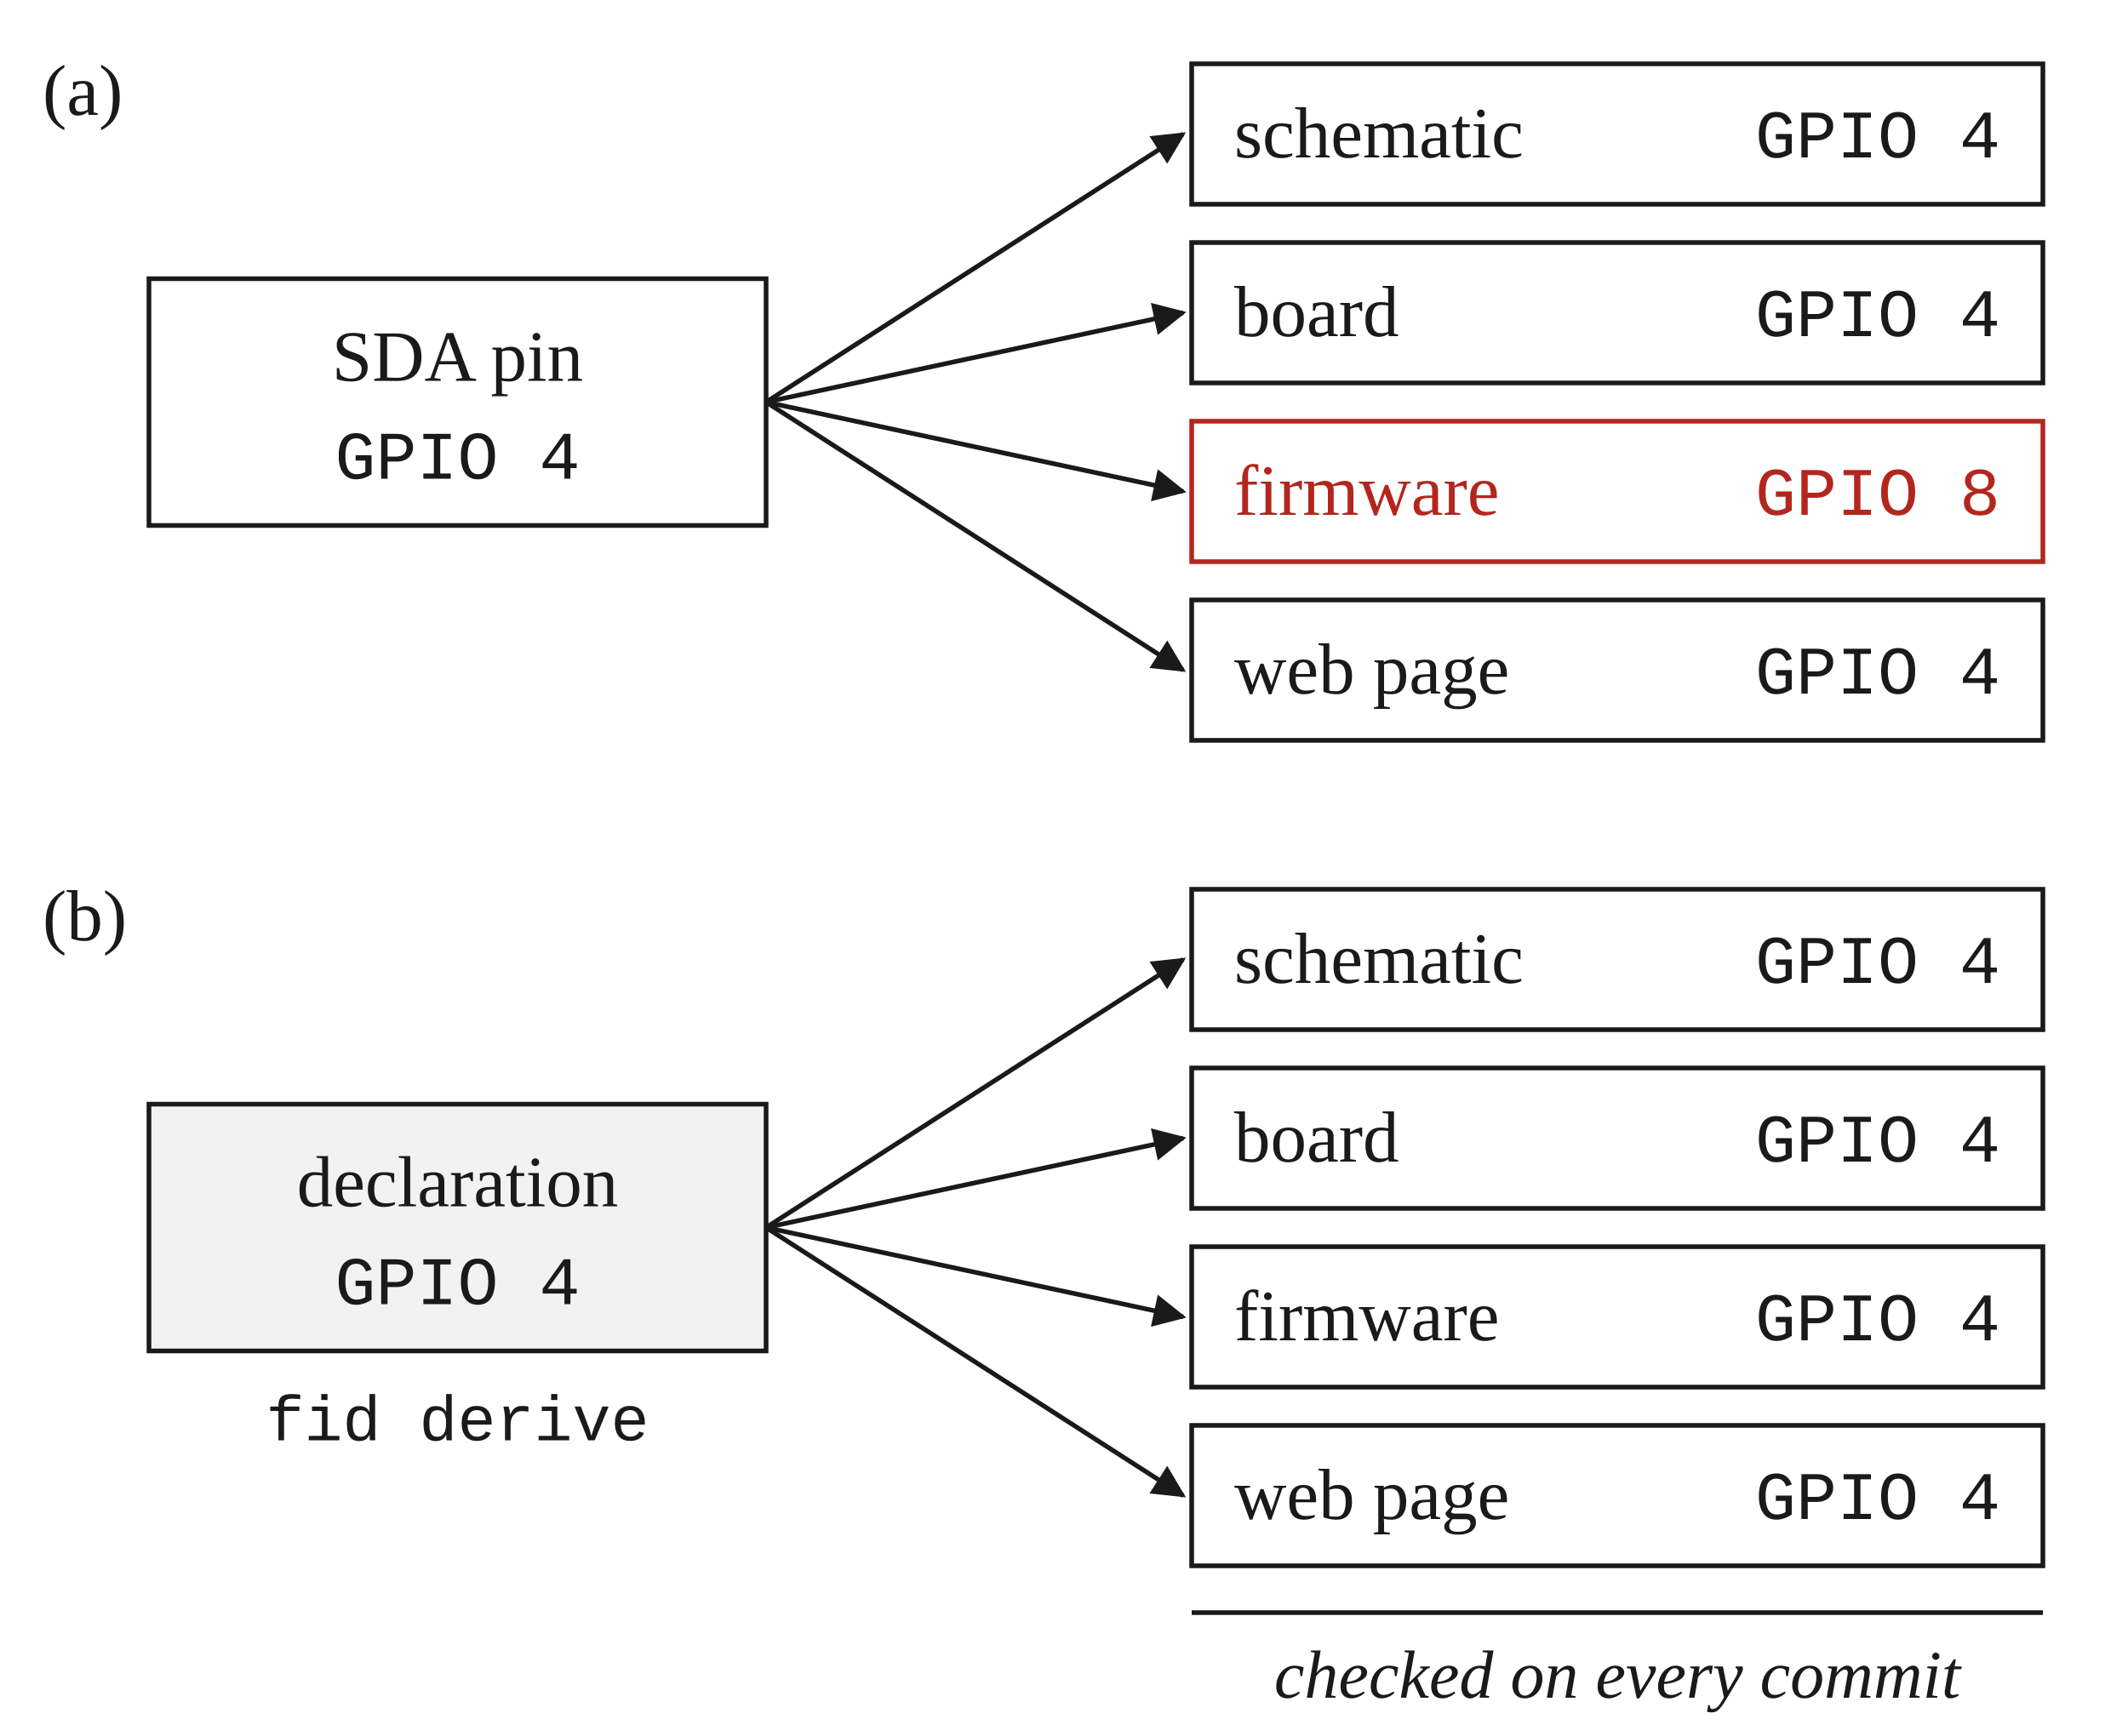
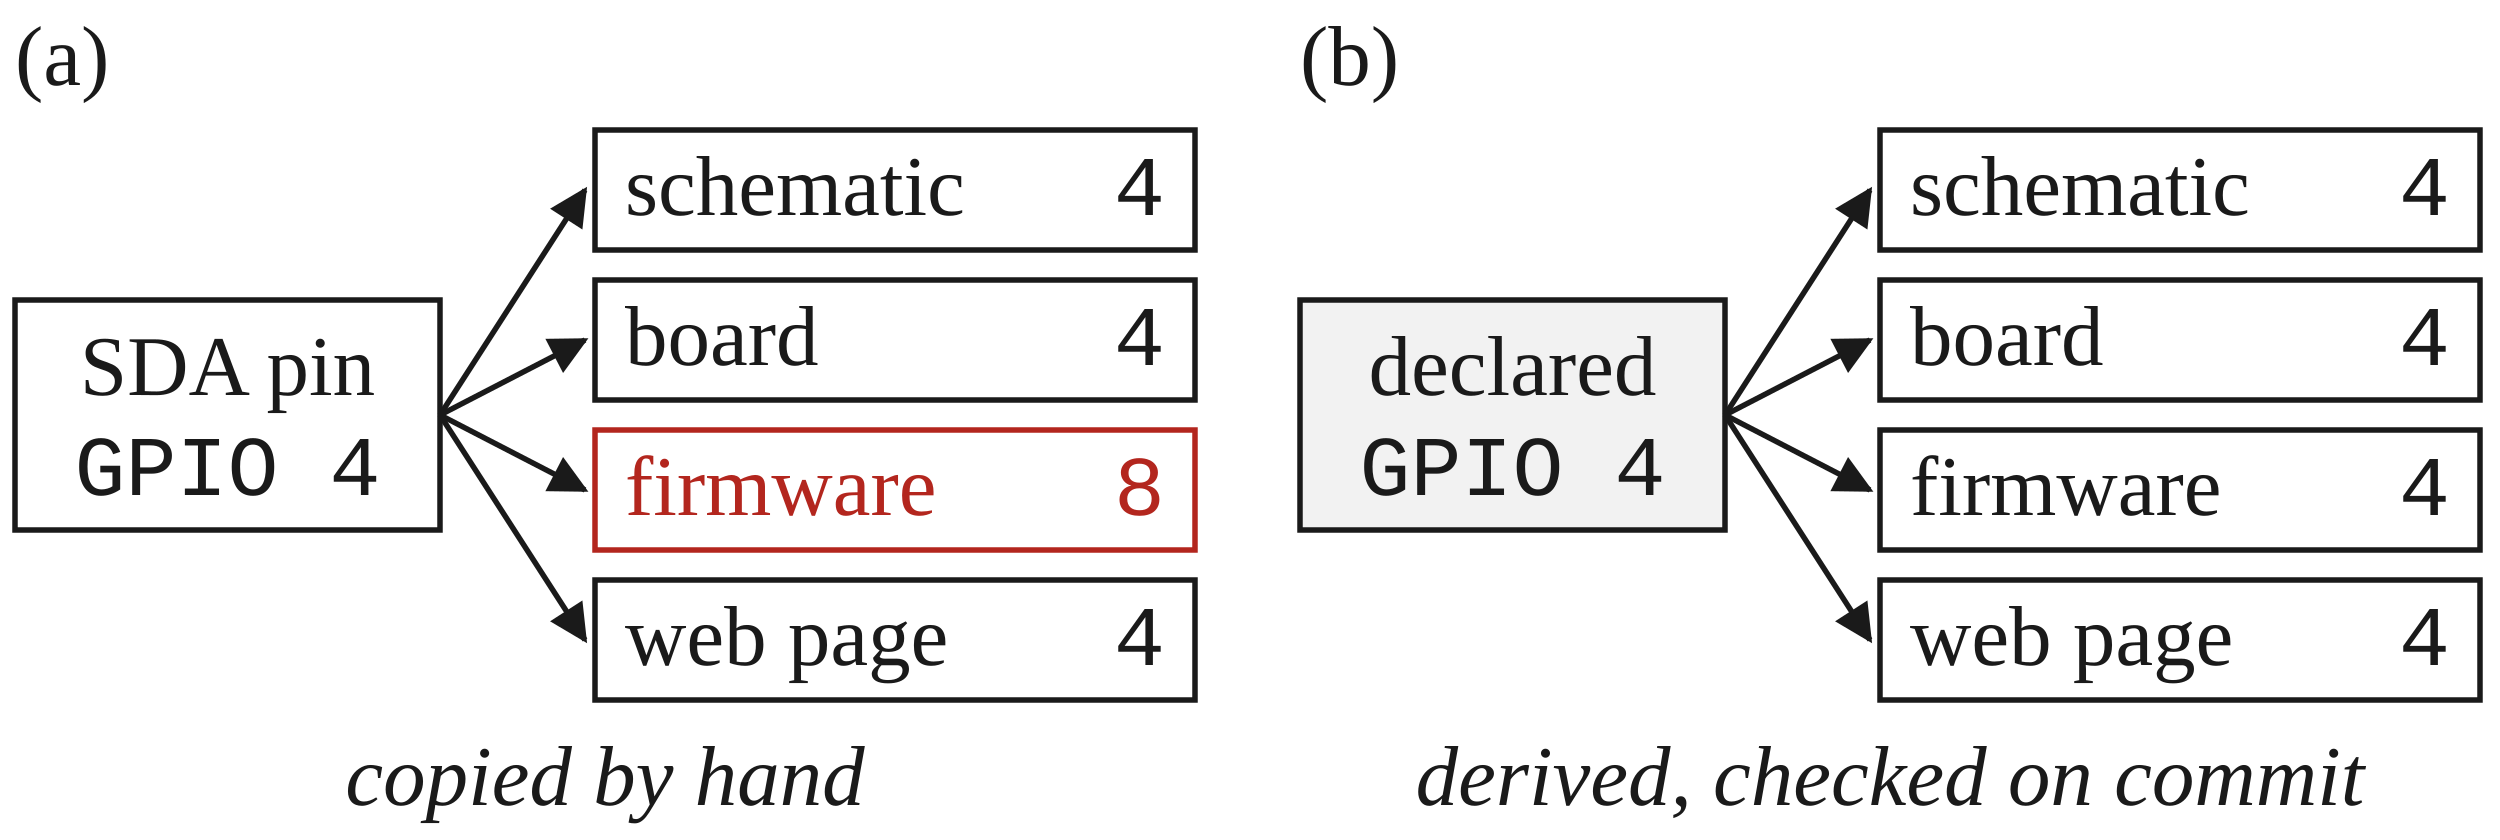
- <svg xmlns="http://www.w3.org/2000/svg" width="1000" height="816" viewBox="0 0 1000 816">
+ <svg xmlns="http://www.w3.org/2000/svg" width="1000" height="336" viewBox="0 0 1000 336">
  <defs>
    <marker id="a" viewBox="0 0 10 10" refX="9" refY="5" markerWidth="7" markerHeight="7" orient="auto-start-reverse">
      <path d="M0,0 L10,5 L0,10 z" fill="#1a1a1a" />
    </marker>
    <marker id="r" viewBox="0 0 10 10" refX="9" refY="5" markerWidth="7" markerHeight="7" orient="auto-start-reverse">
      <path d="M0,0 L10,5 L0,10 z" fill="#b3261e" />
    </marker>
  </defs>
-   <rect width="1000" height="816" fill="white" />
-   <text x="20" y="54" font-family="Liberation Serif" font-size="34" fill="#1a1a1a" text-anchor="start" font-weight="normal" font-style="normal">(a)</text>
-   <rect x="70" y="131.0" width="290" height="116" fill="white" stroke="#1a1a1a" stroke-width="2.2" />
-   <text x="215" y="179.0" font-family="Liberation Serif" font-size="34" fill="#1a1a1a" text-anchor="middle" font-weight="normal" font-style="normal">SDA pin</text>
-   <text x="215" y="225.0" font-family="Liberation Mono" font-size="32" fill="#1a1a1a" text-anchor="middle" font-weight="normal" font-style="normal">GPIO 4</text>
-   <rect x="560" y="30" width="400" height="66" fill="white" stroke="#1a1a1a" stroke-width="2.2" />
-   <text x="580" y="74" font-family="Liberation Serif" font-size="34" fill="#1a1a1a" text-anchor="start" font-weight="normal" font-style="normal">schematic</text>
-   <text x="940" y="74" font-family="Liberation Mono" font-size="32" fill="#1a1a1a" text-anchor="end" font-weight="normal" font-style="normal">GPIO 4</text>
-   <line x1="360" y1="189.0" x2="556" y2="63.0" stroke="#1a1a1a" stroke-width="2.2" marker-end="url(#a)" />
-   <rect x="560" y="114" width="400" height="66" fill="white" stroke="#1a1a1a" stroke-width="2.2" />
-   <text x="580" y="158" font-family="Liberation Serif" font-size="34" fill="#1a1a1a" text-anchor="start" font-weight="normal" font-style="normal">board</text>
-   <text x="940" y="158" font-family="Liberation Mono" font-size="32" fill="#1a1a1a" text-anchor="end" font-weight="normal" font-style="normal">GPIO 4</text>
-   <line x1="360" y1="189.0" x2="556" y2="147.0" stroke="#1a1a1a" stroke-width="2.2" marker-end="url(#a)" />
-   <rect x="560" y="198" width="400" height="66" fill="white" stroke="#b3261e" stroke-width="2.2" />
-   <text x="580" y="242" font-family="Liberation Serif" font-size="34" fill="#b3261e" text-anchor="start" font-weight="normal" font-style="normal">firmware</text>
-   <text x="940" y="242" font-family="Liberation Mono" font-size="32" fill="#b3261e" text-anchor="end" font-weight="normal" font-style="normal">GPIO 8</text>
-   <line x1="360" y1="189.0" x2="556" y2="231.0" stroke="#1a1a1a" stroke-width="2.2" marker-end="url(#a)" />
-   <rect x="560" y="282" width="400" height="66" fill="white" stroke="#1a1a1a" stroke-width="2.2" />
-   <text x="580" y="326" font-family="Liberation Serif" font-size="34" fill="#1a1a1a" text-anchor="start" font-weight="normal" font-style="normal">web page</text>
-   <text x="940" y="326" font-family="Liberation Mono" font-size="32" fill="#1a1a1a" text-anchor="end" font-weight="normal" font-style="normal">GPIO 4</text>
-   <line x1="360" y1="189.0" x2="556" y2="315.0" stroke="#1a1a1a" stroke-width="2.2" marker-end="url(#a)" />
-   <text x="20" y="442" font-family="Liberation Serif" font-size="34" fill="#1a1a1a" text-anchor="start" font-weight="normal" font-style="normal">(b)</text>
-   <rect x="70" y="519.0" width="290" height="116" fill="#f2f2f2" stroke="#1a1a1a" stroke-width="2.2" />
-   <text x="215" y="567.0" font-family="Liberation Serif" font-size="34" fill="#1a1a1a" text-anchor="middle" font-weight="normal" font-style="normal">declaration</text>
-   <text x="215" y="613.0" font-family="Liberation Mono" font-size="32" fill="#1a1a1a" text-anchor="middle" font-weight="normal" font-style="normal">GPIO 4</text>
-   <rect x="560" y="418" width="400" height="66" fill="white" stroke="#1a1a1a" stroke-width="2.2" />
-   <text x="580" y="462" font-family="Liberation Serif" font-size="34" fill="#1a1a1a" text-anchor="start" font-weight="normal" font-style="normal">schematic</text>
-   <text x="940" y="462" font-family="Liberation Mono" font-size="32" fill="#1a1a1a" text-anchor="end" font-weight="normal" font-style="normal">GPIO 4</text>
-   <line x1="360" y1="577.0" x2="556" y2="451.0" stroke="#1a1a1a" stroke-width="2.2" marker-end="url(#a)" />
-   <rect x="560" y="502" width="400" height="66" fill="white" stroke="#1a1a1a" stroke-width="2.2" />
-   <text x="580" y="546" font-family="Liberation Serif" font-size="34" fill="#1a1a1a" text-anchor="start" font-weight="normal" font-style="normal">board</text>
-   <text x="940" y="546" font-family="Liberation Mono" font-size="32" fill="#1a1a1a" text-anchor="end" font-weight="normal" font-style="normal">GPIO 4</text>
-   <line x1="360" y1="577.0" x2="556" y2="535.0" stroke="#1a1a1a" stroke-width="2.2" marker-end="url(#a)" />
-   <rect x="560" y="586" width="400" height="66" fill="white" stroke="#1a1a1a" stroke-width="2.2" />
-   <text x="580" y="630" font-family="Liberation Serif" font-size="34" fill="#1a1a1a" text-anchor="start" font-weight="normal" font-style="normal">firmware</text>
-   <text x="940" y="630" font-family="Liberation Mono" font-size="32" fill="#1a1a1a" text-anchor="end" font-weight="normal" font-style="normal">GPIO 4</text>
-   <line x1="360" y1="577.0" x2="556" y2="619.0" stroke="#1a1a1a" stroke-width="2.2" marker-end="url(#a)" />
-   <rect x="560" y="670" width="400" height="66" fill="white" stroke="#1a1a1a" stroke-width="2.2" />
-   <text x="580" y="714" font-family="Liberation Serif" font-size="34" fill="#1a1a1a" text-anchor="start" font-weight="normal" font-style="normal">web page</text>
-   <text x="940" y="714" font-family="Liberation Mono" font-size="32" fill="#1a1a1a" text-anchor="end" font-weight="normal" font-style="normal">GPIO 4</text>
-   <line x1="360" y1="577.0" x2="556" y2="703.0" stroke="#1a1a1a" stroke-width="2.2" marker-end="url(#a)" />
-   <text x="215" y="677.0" font-family="Liberation Mono" font-size="30" fill="#1a1a1a" text-anchor="middle" font-weight="normal" font-style="normal">fid derive</text>
-   <line x1="560" y1="758" x2="960" y2="758" stroke="#1a1a1a" stroke-width="2.2" />
-   <text x="760" y="798" font-family="Liberation Serif" font-size="32" fill="#1a1a1a" text-anchor="middle" font-weight="normal" font-style="italic">checked on every commit</text>
+   <rect width="1000" height="336" fill="white" />
+   <text x="6" y="34" font-family="Times New Roman" font-size="34" fill="#1a1a1a" text-anchor="start" font-weight="normal" font-style="normal">(a)</text>
+   <rect x="6" y="120.0" width="170" height="92" fill="white" stroke="#1a1a1a" stroke-width="2.2" />
+   <text x="91" y="158.0" font-family="Times New Roman" font-size="34" fill="#1a1a1a" text-anchor="middle" font-weight="normal" font-style="normal">SDA pin</text>
+   <text x="91" y="198.0" font-family="Liberation Mono" font-size="34" fill="#1a1a1a" text-anchor="middle" font-weight="normal" font-style="normal">GPIO 4</text>
+   <rect x="238" y="52" width="240" height="48" fill="white" stroke="#1a1a1a" stroke-width="2.2" />
+   <text x="250" y="86" font-family="Times New Roman" font-size="34" fill="#1a1a1a" text-anchor="start" font-weight="normal" font-style="normal">schematic</text>
+   <text x="466" y="86" font-family="Liberation Mono" font-size="34" fill="#1a1a1a" text-anchor="end" font-weight="normal" font-style="normal">4</text>
+   <line x1="176" y1="166.0" x2="234" y2="76.0" stroke="#1a1a1a" stroke-width="2.2" marker-end="url(#a)" />
+   <rect x="238" y="112" width="240" height="48" fill="white" stroke="#1a1a1a" stroke-width="2.2" />
+   <text x="250" y="146" font-family="Times New Roman" font-size="34" fill="#1a1a1a" text-anchor="start" font-weight="normal" font-style="normal">board</text>
+   <text x="466" y="146" font-family="Liberation Mono" font-size="34" fill="#1a1a1a" text-anchor="end" font-weight="normal" font-style="normal">4</text>
+   <line x1="176" y1="166.0" x2="234" y2="136.0" stroke="#1a1a1a" stroke-width="2.2" marker-end="url(#a)" />
+   <rect x="238" y="172" width="240" height="48" fill="white" stroke="#b3261e" stroke-width="2.2" />
+   <text x="250" y="206" font-family="Times New Roman" font-size="34" fill="#b3261e" text-anchor="start" font-weight="normal" font-style="normal">firmware</text>
+   <text x="466" y="206" font-family="Liberation Mono" font-size="34" fill="#b3261e" text-anchor="end" font-weight="normal" font-style="normal">8</text>
+   <line x1="176" y1="166.0" x2="234" y2="196.0" stroke="#1a1a1a" stroke-width="2.2" marker-end="url(#a)" />
+   <rect x="238" y="232" width="240" height="48" fill="white" stroke="#1a1a1a" stroke-width="2.2" />
+   <text x="250" y="266" font-family="Times New Roman" font-size="34" fill="#1a1a1a" text-anchor="start" font-weight="normal" font-style="normal">web page</text>
+   <text x="466" y="266" font-family="Liberation Mono" font-size="34" fill="#1a1a1a" text-anchor="end" font-weight="normal" font-style="normal">4</text>
+   <line x1="176" y1="166.0" x2="234" y2="256.0" stroke="#1a1a1a" stroke-width="2.2" marker-end="url(#a)" />
+   <text x="242" y="322" font-family="Times New Roman" font-size="34" fill="#1a1a1a" text-anchor="middle" font-weight="normal" font-style="italic">copied by hand</text>
+   <text x="520" y="34" font-family="Times New Roman" font-size="34" fill="#1a1a1a" text-anchor="start" font-weight="normal" font-style="normal">(b)</text>
+   <rect x="520" y="120.0" width="170" height="92" fill="#f2f2f2" stroke="#1a1a1a" stroke-width="2.2" />
+   <text x="605" y="158.0" font-family="Times New Roman" font-size="34" fill="#1a1a1a" text-anchor="middle" font-weight="normal" font-style="normal">declared</text>
+   <text x="605" y="198.0" font-family="Liberation Mono" font-size="34" fill="#1a1a1a" text-anchor="middle" font-weight="normal" font-style="normal">GPIO 4</text>
+   <rect x="752" y="52" width="240" height="48" fill="white" stroke="#1a1a1a" stroke-width="2.2" />
+   <text x="764" y="86" font-family="Times New Roman" font-size="34" fill="#1a1a1a" text-anchor="start" font-weight="normal" font-style="normal">schematic</text>
+   <text x="980" y="86" font-family="Liberation Mono" font-size="34" fill="#1a1a1a" text-anchor="end" font-weight="normal" font-style="normal">4</text>
+   <line x1="690" y1="166.0" x2="748" y2="76.0" stroke="#1a1a1a" stroke-width="2.2" marker-end="url(#a)" />
+   <rect x="752" y="112" width="240" height="48" fill="white" stroke="#1a1a1a" stroke-width="2.2" />
+   <text x="764" y="146" font-family="Times New Roman" font-size="34" fill="#1a1a1a" text-anchor="start" font-weight="normal" font-style="normal">board</text>
+   <text x="980" y="146" font-family="Liberation Mono" font-size="34" fill="#1a1a1a" text-anchor="end" font-weight="normal" font-style="normal">4</text>
+   <line x1="690" y1="166.0" x2="748" y2="136.0" stroke="#1a1a1a" stroke-width="2.2" marker-end="url(#a)" />
+   <rect x="752" y="172" width="240" height="48" fill="white" stroke="#1a1a1a" stroke-width="2.2" />
+   <text x="764" y="206" font-family="Times New Roman" font-size="34" fill="#1a1a1a" text-anchor="start" font-weight="normal" font-style="normal">firmware</text>
+   <text x="980" y="206" font-family="Liberation Mono" font-size="34" fill="#1a1a1a" text-anchor="end" font-weight="normal" font-style="normal">4</text>
+   <line x1="690" y1="166.0" x2="748" y2="196.0" stroke="#1a1a1a" stroke-width="2.2" marker-end="url(#a)" />
+   <rect x="752" y="232" width="240" height="48" fill="white" stroke="#1a1a1a" stroke-width="2.2" />
+   <text x="764" y="266" font-family="Times New Roman" font-size="34" fill="#1a1a1a" text-anchor="start" font-weight="normal" font-style="normal">web page</text>
+   <text x="980" y="266" font-family="Liberation Mono" font-size="34" fill="#1a1a1a" text-anchor="end" font-weight="normal" font-style="normal">4</text>
+   <line x1="690" y1="166.0" x2="748" y2="256.0" stroke="#1a1a1a" stroke-width="2.2" marker-end="url(#a)" />
+   <text x="756" y="322" font-family="Times New Roman" font-size="34" fill="#1a1a1a" text-anchor="middle" font-weight="normal" font-style="italic">derived, checked on commit</text>
</svg>
